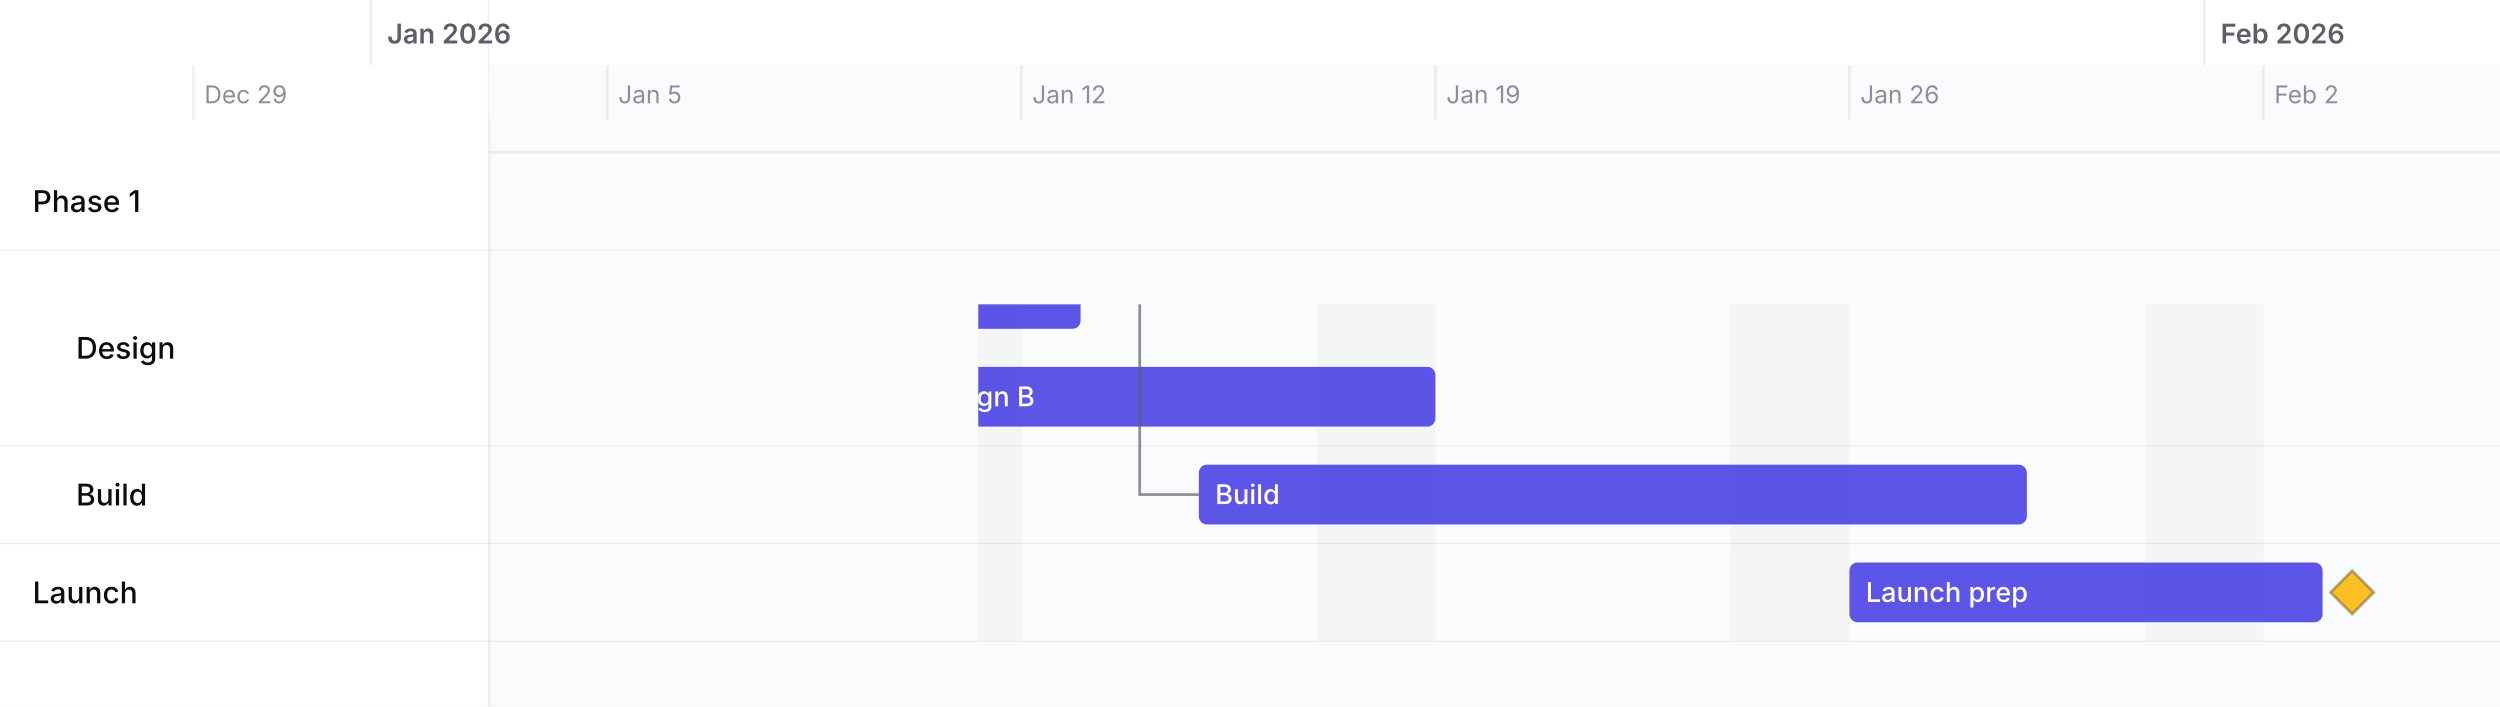
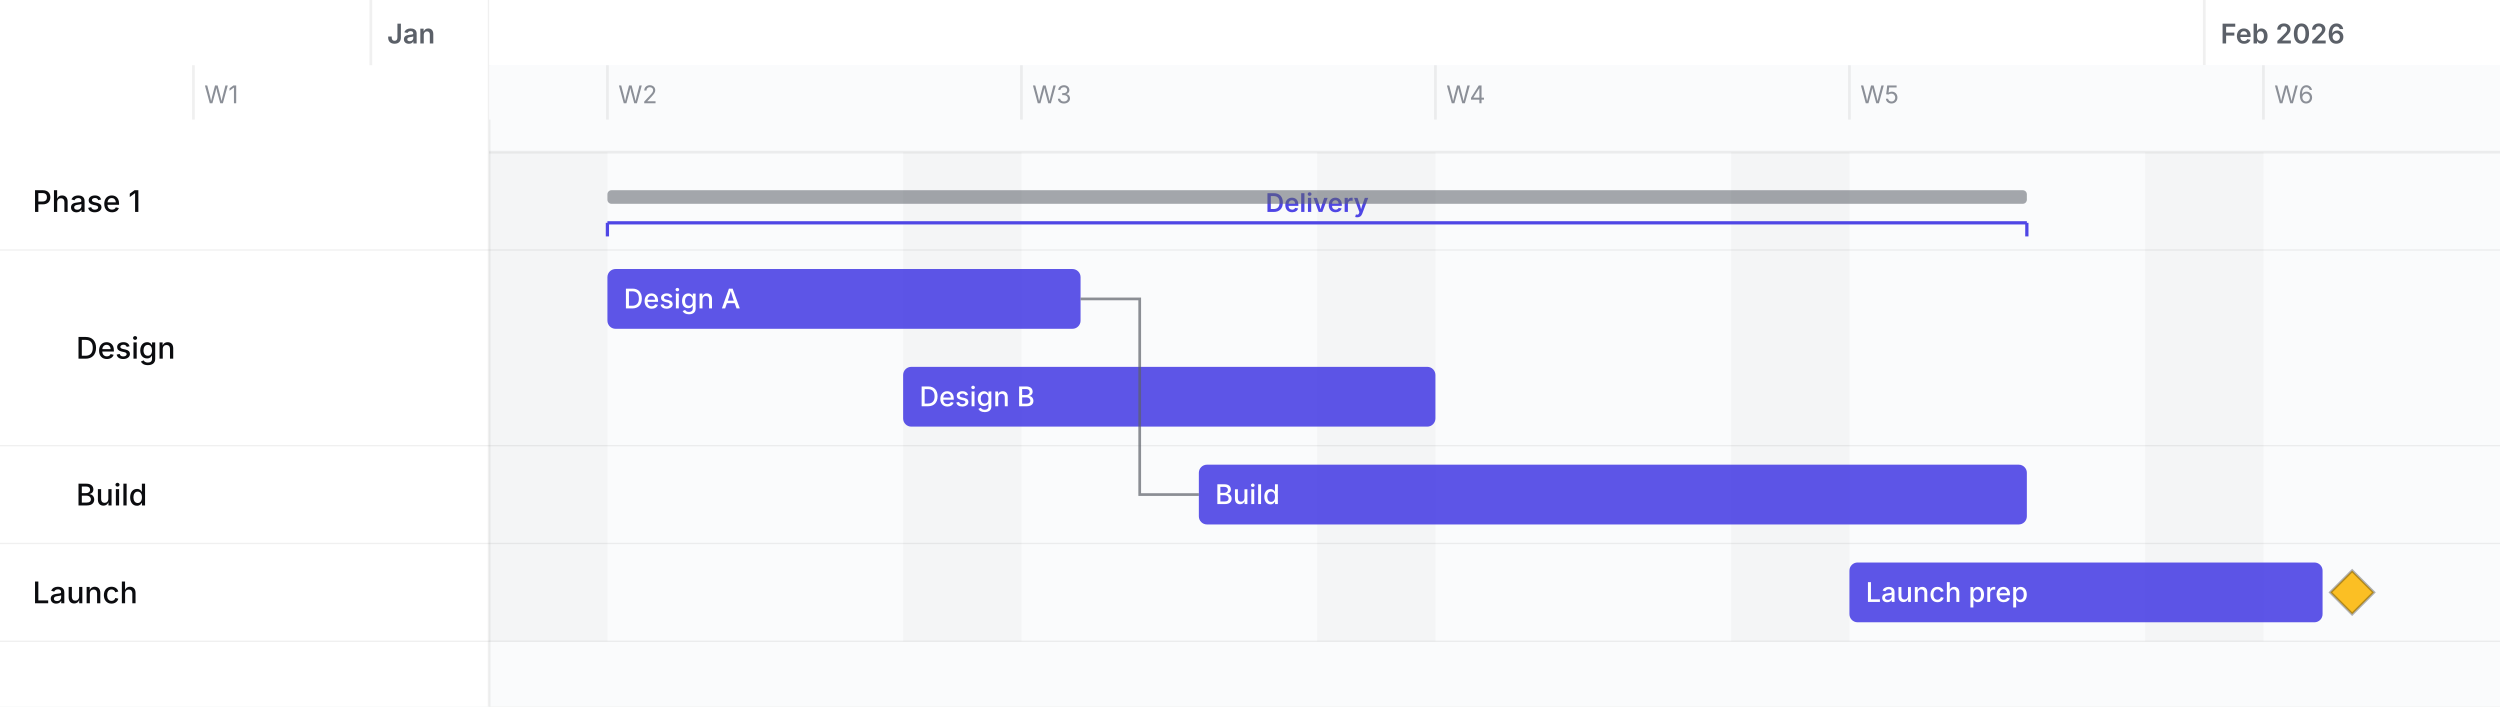
<svg width="920" height="260" viewBox="0 0 920 260" preserveAspectRatio="xMidYMid meet" style="width:100%;height:100%;display:block;background:var(--pp-bg, #fafbfc);color:var(--pp-text, #0b0c0f);font-family:Inter, -apple-system, BlinkMacSystemFont, &quot;Segoe UI&quot;, system-ui, sans-serif" data-theme="light" role="img" aria-label="Gantt chart: Basic Chart Fixture">
  <defs>
    <linearGradient id="pp-embed-grad" x1="0" y1="0" x2="1" y2="1">
      <stop offset="0%" stop-color="#7c83ff" />
      <stop offset="55%" stop-color="#a78bfa" />
      <stop offset="100%" stop-color="#fb7185" />
    </linearGradient>
    <clipPath id="pp-clip-BasicChartFixture">
      <rect x="180" y="56" width="740" height="204" />
    </clipPath>
  </defs>
  <rect x="0" y="0" width="920" height="260" fill="var(--pp-bg, #fafbfc)" />
  <rect x="0" y="0" width="180" height="260" fill="var(--pp-bg-panel, #ffffff)" />
  <line x1="180" y1="0" x2="180" y2="260" stroke="var(--pp-border-hair, rgba(0,0,0,0.06))" />
  <g transform="translate(180 0)">
    <rect x="0" y="0" width="740" height="24" fill="var(--pp-bg-panel, #ffffff)" />
    <g transform="translate(-43.52941 0)">
      <line x1="0" y1="0" x2="0" y2="24" stroke="var(--pp-border-hair, rgba(0,0,0,0.06))" />
-       <text x="6" y="16" fill="var(--pp-text-soft, #5b6068)" font-size="10" font-weight="600">Jan 2026</text>
+       <text x="6" y="16" fill="var(--pp-text-soft, #5b6068)" font-size="10" font-weight="600">Jan</text>
    </g>
    <g transform="translate(631.1765 0)">
      <line x1="0" y1="0" x2="0" y2="24" stroke="var(--pp-border-hair, rgba(0,0,0,0.06))" />
      <text x="6" y="16" fill="var(--pp-text-soft, #5b6068)" font-size="10" font-weight="600">Feb 2026</text>
    </g>
    <g transform="translate(0 24)">
      <rect x="0" y="0" width="740" height="20" fill="var(--pp-bg, #fafbfc)" />
      <g transform="translate(-108.8235 0)">
        <line x1="0" y1="0" x2="0" y2="20" stroke="var(--pp-border-hair, rgba(0,0,0,0.06))" />
-         <text x="4" y="14" fill="var(--pp-text-dim, #8b8f97)" font-size="9">Dec 29</text>
+         <text x="4" y="14" fill="var(--pp-text-dim, #8b8f97)" font-size="9">W1</text>
      </g>
      <g transform="translate(43.52941 0)">
        <line x1="0" y1="0" x2="0" y2="20" stroke="var(--pp-border-hair, rgba(0,0,0,0.06))" />
-         <text x="4" y="14" fill="var(--pp-text-dim, #8b8f97)" font-size="9">Jan 5</text>
+         <text x="4" y="14" fill="var(--pp-text-dim, #8b8f97)" font-size="9">W2</text>
      </g>
      <g transform="translate(195.8824 0)">
        <line x1="0" y1="0" x2="0" y2="20" stroke="var(--pp-border-hair, rgba(0,0,0,0.06))" />
-         <text x="4" y="14" fill="var(--pp-text-dim, #8b8f97)" font-size="9">Jan 12</text>
+         <text x="4" y="14" fill="var(--pp-text-dim, #8b8f97)" font-size="9">W3</text>
      </g>
      <g transform="translate(348.2353 0)">
        <line x1="0" y1="0" x2="0" y2="20" stroke="var(--pp-border-hair, rgba(0,0,0,0.06))" />
-         <text x="4" y="14" fill="var(--pp-text-dim, #8b8f97)" font-size="9">Jan 19</text>
+         <text x="4" y="14" fill="var(--pp-text-dim, #8b8f97)" font-size="9">W4</text>
      </g>
      <g transform="translate(500.5882 0)">
        <line x1="0" y1="0" x2="0" y2="20" stroke="var(--pp-border-hair, rgba(0,0,0,0.06))" />
-         <text x="4" y="14" fill="var(--pp-text-dim, #8b8f97)" font-size="9">Jan 26</text>
+         <text x="4" y="14" fill="var(--pp-text-dim, #8b8f97)" font-size="9">W5</text>
      </g>
      <g transform="translate(652.9412 0)">
        <line x1="0" y1="0" x2="0" y2="20" stroke="var(--pp-border-hair, rgba(0,0,0,0.06))" />
-         <text x="4" y="14" fill="var(--pp-text-dim, #8b8f97)" font-size="9">Feb 2</text>
+         <text x="4" y="14" fill="var(--pp-text-dim, #8b8f97)" font-size="9">W6</text>
      </g>
    </g>
  </g>
  <g transform="translate(0 56)">
    <g transform="translate(0 0)">
      <text x="12" y="22" fill="var(--pp-text, #0b0c0f)" font-size="11" font-weight="500">Phase 1</text>
      <line x1="0" y1="36" x2="920" y2="36" stroke="var(--pp-border-hair, rgba(0,0,0,0.06))" stroke-width="0.5" />
    </g>
    <g transform="translate(0 36)">
      <text x="28" y="40" fill="var(--pp-text, #0b0c0f)" font-size="11" font-weight="500">Design</text>
      <line x1="0" y1="72" x2="920" y2="72" stroke="var(--pp-border-hair, rgba(0,0,0,0.06))" stroke-width="0.5" />
    </g>
    <g transform="translate(0 108)">
      <text x="28" y="22" fill="var(--pp-text, #0b0c0f)" font-size="11" font-weight="500">Build</text>
      <line x1="0" y1="36" x2="920" y2="36" stroke="var(--pp-border-hair, rgba(0,0,0,0.06))" stroke-width="0.5" />
    </g>
    <g transform="translate(0 144)">
      <text x="12" y="22" fill="var(--pp-text, #0b0c0f)" font-size="11" font-weight="500">Launch</text>
      <line x1="0" y1="36" x2="920" y2="36" stroke="var(--pp-border-hair, rgba(0,0,0,0.06))" stroke-width="0.5" />
    </g>
  </g>
-   <g transform="translate(180 56)" clip-path="url(#pp-clip-BasicChartFixture)">
-     <rect x="0" y="0" width="21.765" height="180" fill="var(--pp-weekend, rgba(0,0,0,0.025))" />
-     <rect x="21.765" y="0" width="21.765" height="180" fill="var(--pp-weekend, rgba(0,0,0,0.025))" />
-     <rect x="152.353" y="0" width="21.765" height="180" fill="var(--pp-weekend, rgba(0,0,0,0.025))" />
-     <rect x="174.118" y="0" width="21.765" height="180" fill="var(--pp-weekend, rgba(0,0,0,0.025))" />
-     <rect x="304.706" y="0" width="21.765" height="180" fill="var(--pp-weekend, rgba(0,0,0,0.025))" />
-     <rect x="326.471" y="0" width="21.765" height="180" fill="var(--pp-weekend, rgba(0,0,0,0.025))" />
-     <rect x="457.059" y="0" width="21.765" height="180" fill="var(--pp-weekend, rgba(0,0,0,0.025))" />
-     <rect x="478.824" y="0" width="21.765" height="180" fill="var(--pp-weekend, rgba(0,0,0,0.025))" />
-     <rect x="609.412" y="0" width="21.765" height="180" fill="var(--pp-weekend, rgba(0,0,0,0.025))" />
-     <rect x="631.176" y="0" width="21.765" height="180" fill="var(--pp-weekend, rgba(0,0,0,0.025))" />
-     <g pointer-events="none">
-       <line x1="43.529" y1="26" x2="565.882" y2="26" stroke="var(--pp-accent, #4f46e5)" stroke-width="1.2" />
-       <line x1="43.529" y1="26" x2="43.529" y2="31" stroke="var(--pp-accent, #4f46e5)" stroke-width="1.2" />
-       <line x1="565.882" y1="26" x2="565.882" y2="31" stroke="var(--pp-accent, #4f46e5)" stroke-width="1.2" />
-       <text x="304.706" y="22" text-anchor="middle" font-size="9.5" font-weight="600" fill="var(--pp-accent, #4f46e5)">Delivery</text>
+   <g clip-path="url(#pp-clip-BasicChartFixture)">
+     <g transform="translate(180 56)">
+       <rect x="0" y="0" width="21.765" height="180" fill="var(--pp-weekend, rgba(0,0,0,0.025))" />
+       <rect x="21.765" y="0" width="21.765" height="180" fill="var(--pp-weekend, rgba(0,0,0,0.025))" />
+       <rect x="152.353" y="0" width="21.765" height="180" fill="var(--pp-weekend, rgba(0,0,0,0.025))" />
+       <rect x="174.118" y="0" width="21.765" height="180" fill="var(--pp-weekend, rgba(0,0,0,0.025))" />
+       <rect x="304.706" y="0" width="21.765" height="180" fill="var(--pp-weekend, rgba(0,0,0,0.025))" />
+       <rect x="326.471" y="0" width="21.765" height="180" fill="var(--pp-weekend, rgba(0,0,0,0.025))" />
+       <rect x="457.059" y="0" width="21.765" height="180" fill="var(--pp-weekend, rgba(0,0,0,0.025))" />
+       <rect x="478.824" y="0" width="21.765" height="180" fill="var(--pp-weekend, rgba(0,0,0,0.025))" />
+       <rect x="609.412" y="0" width="21.765" height="180" fill="var(--pp-weekend, rgba(0,0,0,0.025))" />
+       <rect x="631.176" y="0" width="21.765" height="180" fill="var(--pp-weekend, rgba(0,0,0,0.025))" />
+       <g pointer-events="none">
+         <line x1="43.529" y1="26" x2="565.882" y2="26" stroke="var(--pp-accent, #4f46e5)" stroke-width="1.2" />
+         <line x1="43.529" y1="26" x2="43.529" y2="31" stroke="var(--pp-accent, #4f46e5)" stroke-width="1.2" />
+         <line x1="565.882" y1="26" x2="565.882" y2="31" stroke="var(--pp-accent, #4f46e5)" stroke-width="1.2" />
+         <text x="304.706" y="22" text-anchor="middle" font-size="9.5" font-weight="600" fill="var(--pp-accent, #4f46e5)">Delivery</text>
+       </g>
+       <g pointer-events="none">
+         <rect x="43.529" y="14" width="522.353" height="5" rx="1.5" fill="var(--pp-text-soft, #5b6068)" opacity="0.55" />
+       </g>
+       <g pointer-events="none">
+         <rect x="43.529" y="43" width="174.118" height="22" rx="3" fill="var(--pp-accent, #4f46e5)" opacity="0.92" />
+         <text x="49.529" y="57.5" font-size="10" fill="white" font-weight="500">Design A</text>
+       </g>
+       <g pointer-events="none">
+         <rect x="152.353" y="79" width="195.882" height="22" rx="3" fill="var(--pp-accent, #4f46e5)" opacity="0.92" />
+         <text x="158.353" y="93.5" font-size="10" fill="white" font-weight="500">Design B</text>
+       </g>
+       <g pointer-events="none">
+         <rect x="261.176" y="115" width="304.706" height="22" rx="3" fill="var(--pp-accent, #4f46e5)" opacity="0.92" />
+         <text x="267.176" y="129.5" font-size="10" fill="white" font-weight="500">Build</text>
+       </g>
+       <g pointer-events="none">
+         <rect x="500.588" y="151" width="174.118" height="22" rx="3" fill="var(--pp-accent, #4f46e5)" opacity="0.92" />
+         <text x="506.588" y="165.5" font-size="10" fill="white" font-weight="500">Launch prep</text>
+       </g>
+       <g pointer-events="none">
+         <polygon points="685.588,154 693.588,162 685.588,170 677.588,162" fill="#fbbf24" stroke="rgba(0,0,0,0.3)" stroke-width="1" />
+       </g>
+       <path d="M 217.647 54 L 239.412 54 L 239.412 126 L 261.176 126" fill="none" stroke="var(--pp-text-soft, #5b6068)" stroke-width="1" opacity="0.7" pointer-events="none" />
    </g>
-     <g pointer-events="none">
-       <rect x="43.529" y="14" width="522.353" height="5" rx="1.5" fill="var(--pp-text-soft, #5b6068)" opacity="0.55" />
-     </g>
-     <g pointer-events="none">
-       <rect x="43.529" y="43" width="174.118" height="22" rx="3" fill="var(--pp-accent, #4f46e5)" opacity="0.92" />
-       <text x="49.529" y="57.5" font-size="10" fill="white" font-weight="500">Design A</text>
-     </g>
-     <g pointer-events="none">
-       <rect x="152.353" y="79" width="195.882" height="22" rx="3" fill="var(--pp-accent, #4f46e5)" opacity="0.92" />
-       <text x="158.353" y="93.5" font-size="10" fill="white" font-weight="500">Design B</text>
-     </g>
-     <g pointer-events="none">
-       <rect x="261.176" y="115" width="304.706" height="22" rx="3" fill="var(--pp-accent, #4f46e5)" opacity="0.92" />
-       <text x="267.176" y="129.5" font-size="10" fill="white" font-weight="500">Build</text>
-     </g>
-     <g pointer-events="none">
-       <rect x="500.588" y="151" width="174.118" height="22" rx="3" fill="var(--pp-accent, #4f46e5)" opacity="0.92" />
-       <text x="506.588" y="165.5" font-size="10" fill="white" font-weight="500">Launch prep</text>
-     </g>
-     <g pointer-events="none">
-       <polygon points="685.588,154 693.588,162 685.588,170 677.588,162" fill="#fbbf24" stroke="rgba(0,0,0,0.3)" stroke-width="1" />
-     </g>
-     <path d="M 217.647 54 L 239.412 54 L 239.412 126 L 261.176 126" fill="none" stroke="var(--pp-text-soft, #5b6068)" stroke-width="1" opacity="0.7" pointer-events="none" />
  </g>
  <line x1="180" y1="56" x2="920" y2="56" stroke="var(--pp-border-hair, rgba(0,0,0,0.06))" />
  <style>
        svg[data-theme='light'] {
          --pp-bg: #fafbfc;
          --pp-bg-panel: #ffffff;
          --pp-text: #0b0c0f;
          --pp-text-soft: #5b6068;
          --pp-text-dim: #8b8f97;
          --pp-border-hair: rgba(0, 0, 0, 0.06);
          --pp-weekend: rgba(0, 0, 0, 0.025);
          --pp-accent: #4f46e5;
          --pp-today: #f87171;
          --pp-deadline: #fbbf24;
          --pp-bar-progress: rgba(0, 0, 0, 0.28);
        }
        svg[data-theme='dark'] {
          --pp-bg: #0b0c0f;
          --pp-bg-panel: #101216;
          --pp-text: #f0f1f3;
          --pp-text-soft: #a1a5ad;
          --pp-text-dim: #6b7079;
          --pp-border-hair: rgba(255, 255, 255, 0.06);
          --pp-weekend: rgba(255, 255, 255, 0.025);
          --pp-accent: #818cf8;
          --pp-today: #f87171;
          --pp-deadline: #fbbf24;
          --pp-bar-progress: rgba(0, 0, 0, 0.45);
        }
        svg[data-theme='print'] {
          --pp-bg: #ffffff;
          --pp-bg-panel: #ffffff;
          --pp-text: #000000;
          --pp-text-soft: #333333;
          --pp-text-dim: #777777;
          --pp-border-hair: #cccccc;
          --pp-weekend: #f3f3f3;
          --pp-accent: #000000;
          --pp-today: #d00000;
          --pp-deadline: #aa6000;
          --pp-bar-progress: rgba(0, 0, 0, 0.35);
        }
      </style>
</svg>
